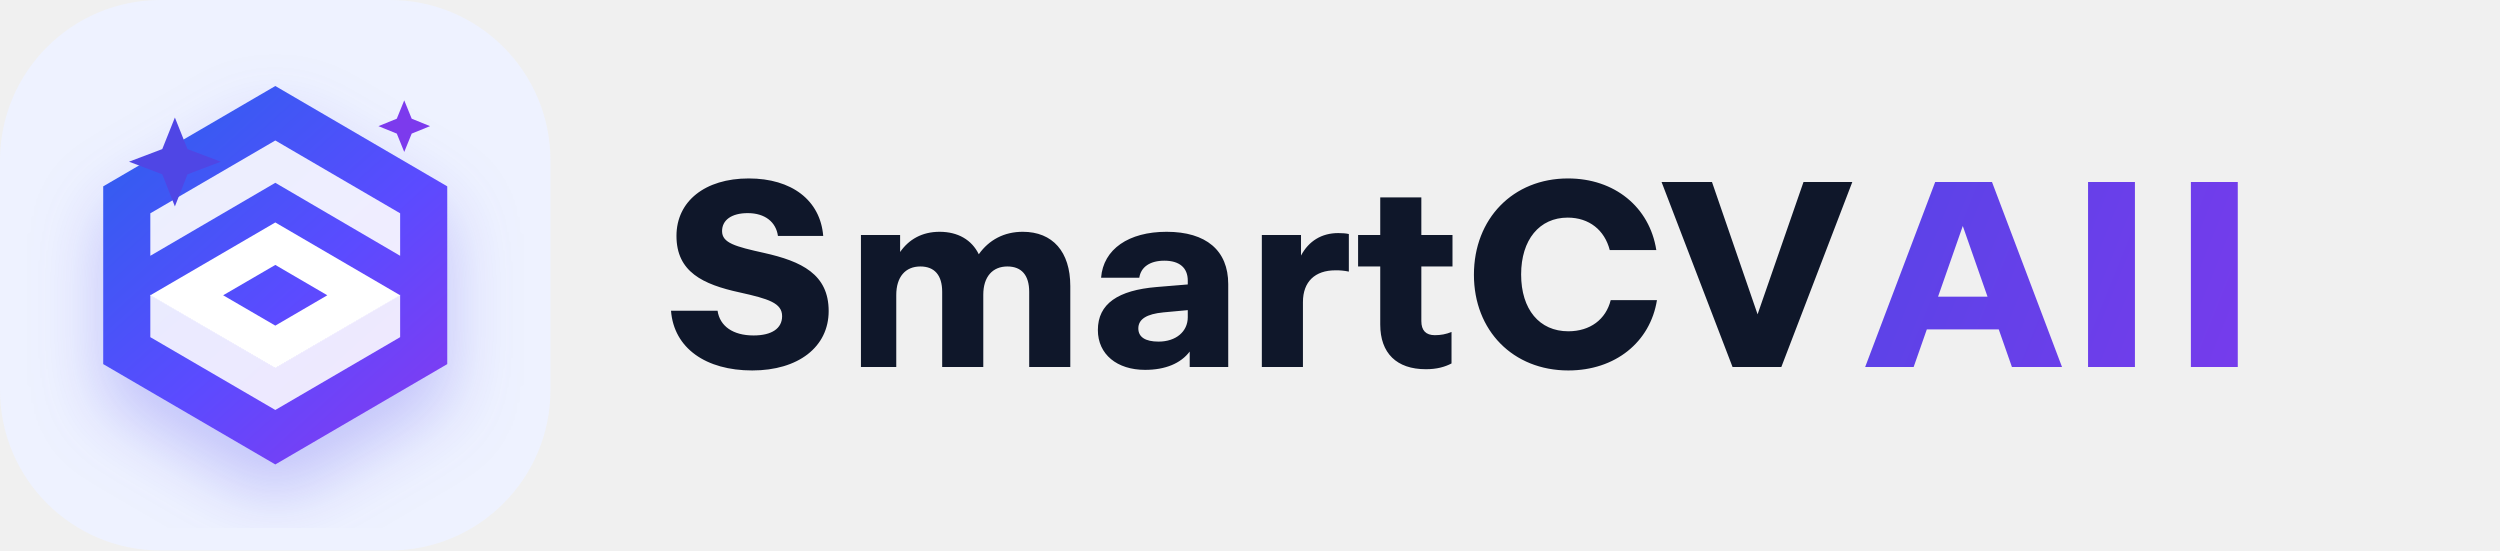
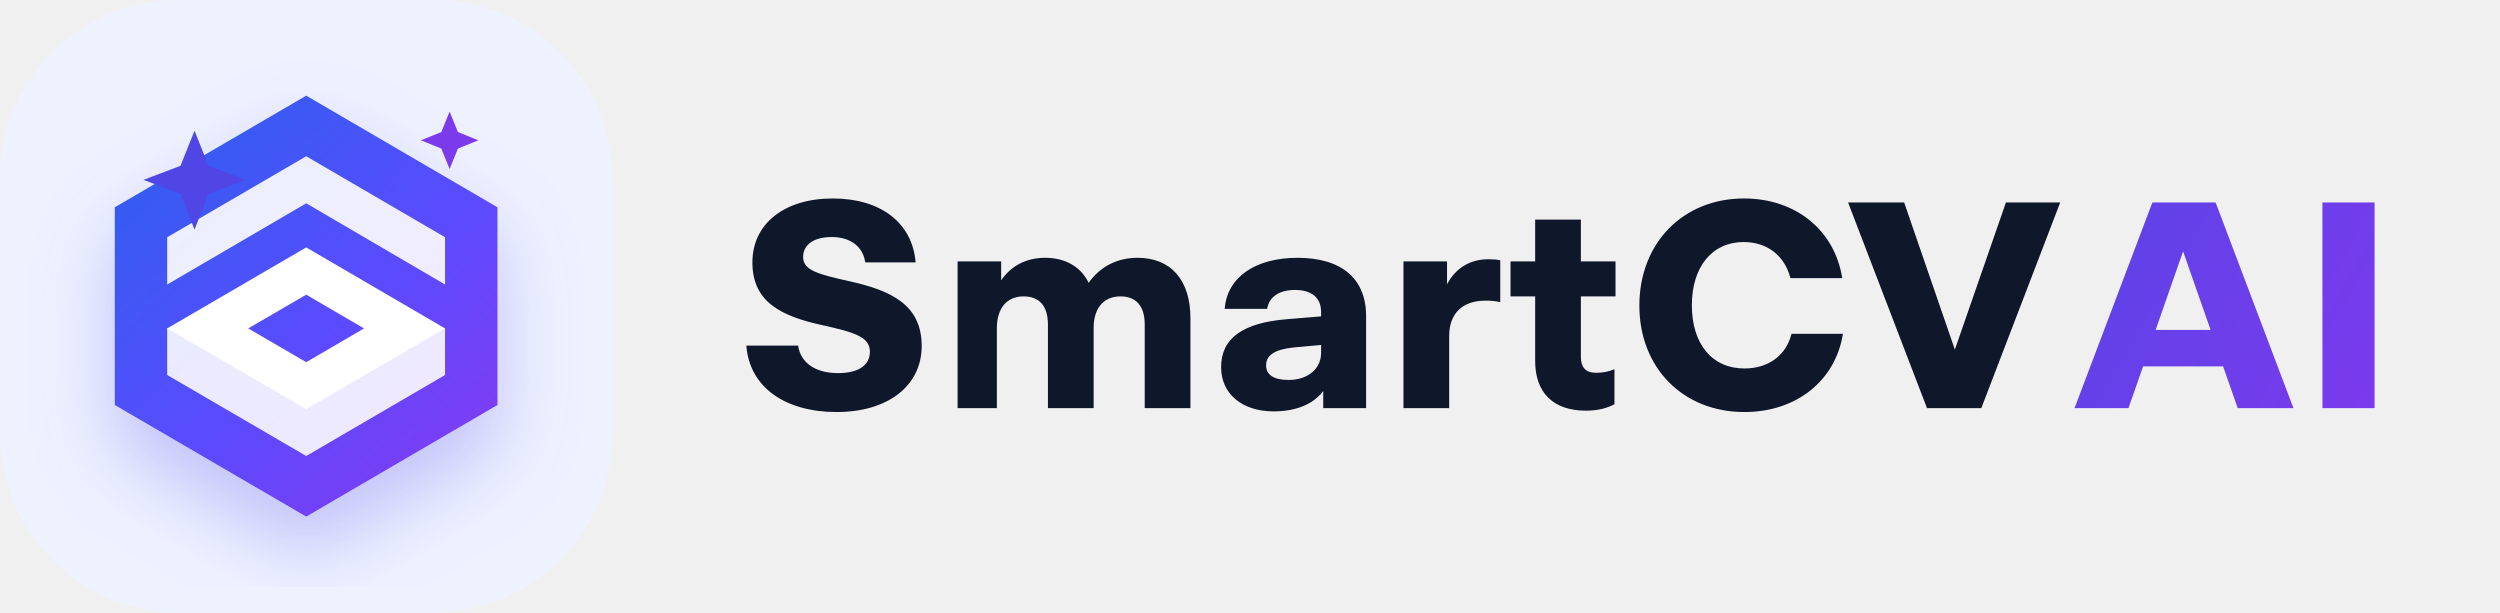
- <svg xmlns="http://www.w3.org/2000/svg" width="218" height="48" viewBox="0 0 218 48" fill="none" role="img" aria-labelledby="title desc">
+ <svg xmlns="http://www.w3.org/2000/svg" width="196" height="48" viewBox="0 0 196 48" fill="none" role="img" aria-labelledby="title desc">
  <defs>
    <linearGradient id="smartcv-logo-gradient" x1="8" y1="6" x2="42" y2="44" gradientUnits="userSpaceOnUse">
      <stop stop-color="#2563EB" />
      <stop offset="0.52" stop-color="#5B4BFF" />
      <stop offset="1" stop-color="#9333EA" />
    </linearGradient>
-     <linearGradient id="smartcv-logo-text-gradient" x1="151" y1="13" x2="203" y2="34" gradientUnits="userSpaceOnUse">
+     <linearGradient id="smartcv-logo-text-gradient" x1="151" y1="13" x2="187" y2="34" gradientUnits="userSpaceOnUse">
      <stop stop-color="#4F46E5" />
      <stop offset="1" stop-color="#7C3AED" />
    </linearGradient>
    <filter id="smartcv-logo-shadow" x="2" y="3" width="44" height="43" filterUnits="userSpaceOnUse" color-interpolation-filters="sRGB">
      <feFlood flood-opacity="0" result="BackgroundImageFix" />
      <feColorMatrix in="SourceAlpha" type="matrix" values="0 0 0 0 0 0 0 0 0 0 0 0 0 0 0 0 0 0 127 0" result="hardAlpha" />
      <feOffset dy="3" />
      <feGaussianBlur stdDeviation="3" />
      <feColorMatrix type="matrix" values="0 0 0 0 0.259 0 0 0 0 0.227 0 0 0 0 0.925 0 0 0 0.26 0" />
      <feBlend mode="normal" in2="BackgroundImageFix" result="effect1_dropShadow" />
      <feBlend mode="normal" in="SourceGraphic" in2="effect1_dropShadow" result="shape" />
    </filter>
  </defs>
  <g>
    <rect width="48" height="48" rx="14" fill="#EEF2FF" />
    <g filter="url(#smartcv-logo-shadow)">
      <path d="M24.007 7.5 39 16.25v15.5L24.007 40.5 9 31.75v-15.5L24.007 7.5Z" fill="url(#smartcv-logo-gradient)" />
      <path d="M24.007 12.25 34.892 18.6v3.705L24.007 15.94 13.108 22.305V18.6l10.899-6.35Z" fill="white" fill-opacity=".9" />
      <path d="m13.108 25.695 10.9 6.364 10.884-6.364V29.4L24.007 35.75 13.108 29.4v-3.705Z" fill="white" fill-opacity=".88" />
      <path d="m24.007 19.398 10.885 6.35-10.885 6.35-10.899-6.35 10.899-6.35Zm0 3.704-4.548 2.646 4.548 2.646 4.534-2.646-4.534-2.646Z" fill="white" />
    </g>
    <path d="M15.25 10.25 16.35 13l2.9 1.1-2.9 1.1-1.1 2.8-1.1-2.8-2.9-1.1 2.9-1.1 1.1-2.75Z" fill="#4F46E5" />
    <path d="M35.25 8.75 35.9 10.35l1.6.65-1.6.65-.65 1.6-.65-1.6-1.6-.65 1.6-.65.65-1.6Z" fill="#7C3AED" />
  </g>
  <path d="M65.596 32.304c-4.032 0-6.832-1.932-7.084-5.208h4.06c.196 1.344 1.344 2.156 3.136 2.156 1.596 0 2.492-.616 2.492-1.68 0-1.148-1.176-1.512-3.696-2.072-3.22-.7-5.516-1.792-5.516-4.928 0-3.024 2.492-5.012 6.3-5.012 3.752 0 6.244 1.904 6.496 5.012h-3.948c-.168-1.204-1.12-1.988-2.632-1.988-1.428 0-2.24.616-2.24 1.568 0 1.036 1.148 1.344 3.668 1.904 3.248.728 5.628 1.848 5.628 5.068 0 3.136-2.66 5.18-6.664 5.18ZM75.074 32V20.492h3.416v1.484c.756-1.092 1.904-1.764 3.444-1.764 1.596 0 2.8.7 3.416 1.96.896-1.26 2.212-1.96 3.836-1.96 2.604 0 4.144 1.736 4.144 4.732V32h-3.584v-6.552c0-1.456-.672-2.212-1.904-2.212-1.288 0-2.1.896-2.1 2.464V32h-3.584v-6.552c0-1.456-.672-2.212-1.904-2.212-1.316 0-2.1.924-2.1 2.492V32h-3.584ZM99.85 32.252c-2.436 0-4.116-1.344-4.116-3.472 0-2.296 1.764-3.472 5.124-3.752l2.716-.224v-.336c0-1.12-.728-1.736-2.044-1.736-1.26 0-2.044.56-2.184 1.484h-3.332c.196-2.492 2.408-4.004 5.712-4.004 3.444 0 5.376 1.624 5.376 4.564V32h-3.36v-1.344c-.784 1.036-2.128 1.596-3.892 1.596Zm1.176-2.464c1.512 0 2.548-.868 2.548-2.128v-.616l-2.128.196c-1.456.14-2.184.588-2.184 1.4 0 .756.616 1.148 1.764 1.148ZM110.032 32V20.492h3.416v1.792c.672-1.26 1.792-1.96 3.248-1.96.392 0 .7.028.924.084v3.276a5.16 5.16 0 0 0-1.176-.112c-1.764 0-2.828.98-2.828 2.772V32h-3.584ZM124.333 32.196c-2.548 0-3.976-1.4-3.976-3.892v-5.068h-1.932v-2.744h1.932v-3.276h3.584v3.276h2.716v2.744h-2.716v4.76c0 .812.392 1.232 1.176 1.232.504 0 .98-.084 1.456-.28v2.744c-.588.308-1.288.504-2.24.504ZM136.758 32.304c-4.816 0-8.232-3.472-8.232-8.344 0-4.9 3.416-8.4 8.204-8.4 4.06 0 7.112 2.492 7.7 6.244h-4.06c-.448-1.736-1.792-2.828-3.668-2.828-2.464 0-4.06 1.932-4.06 4.956 0 3.052 1.596 4.956 4.116 4.956 1.904 0 3.276-1.036 3.696-2.716h4.032c-.588 3.668-3.64 6.132-7.728 6.132ZM151.077 32l-6.188-16.128h4.396l3.976 11.536 4.004-11.536h4.256L155.333 32h-4.256Z" fill="#0F172A" />
-   <path d="M166.871 32h-4.228l6.104-16.128h4.956L179.807 32h-4.368l-1.148-3.276h-6.272L166.871 32Zm2.128-6.132h4.312l-2.156-6.16-2.156 6.16ZM182.078 32V15.872h4.088V32h-4.088ZM191.045 32V15.872h4.088V32h-4.088Z" fill="url(#smartcv-logo-text-gradient)" />
+   <path d="M166.871 32h-4.228l6.104-16.128h4.956L179.807 32h-4.368l-1.148-3.276h-6.272L166.871 32Zm2.128-6.132h4.312l-2.156-6.16-2.156 6.16ZM182.078 32V15.872h4.088V32h-4.088Z" fill="url(#smartcv-logo-text-gradient)" />
</svg>
